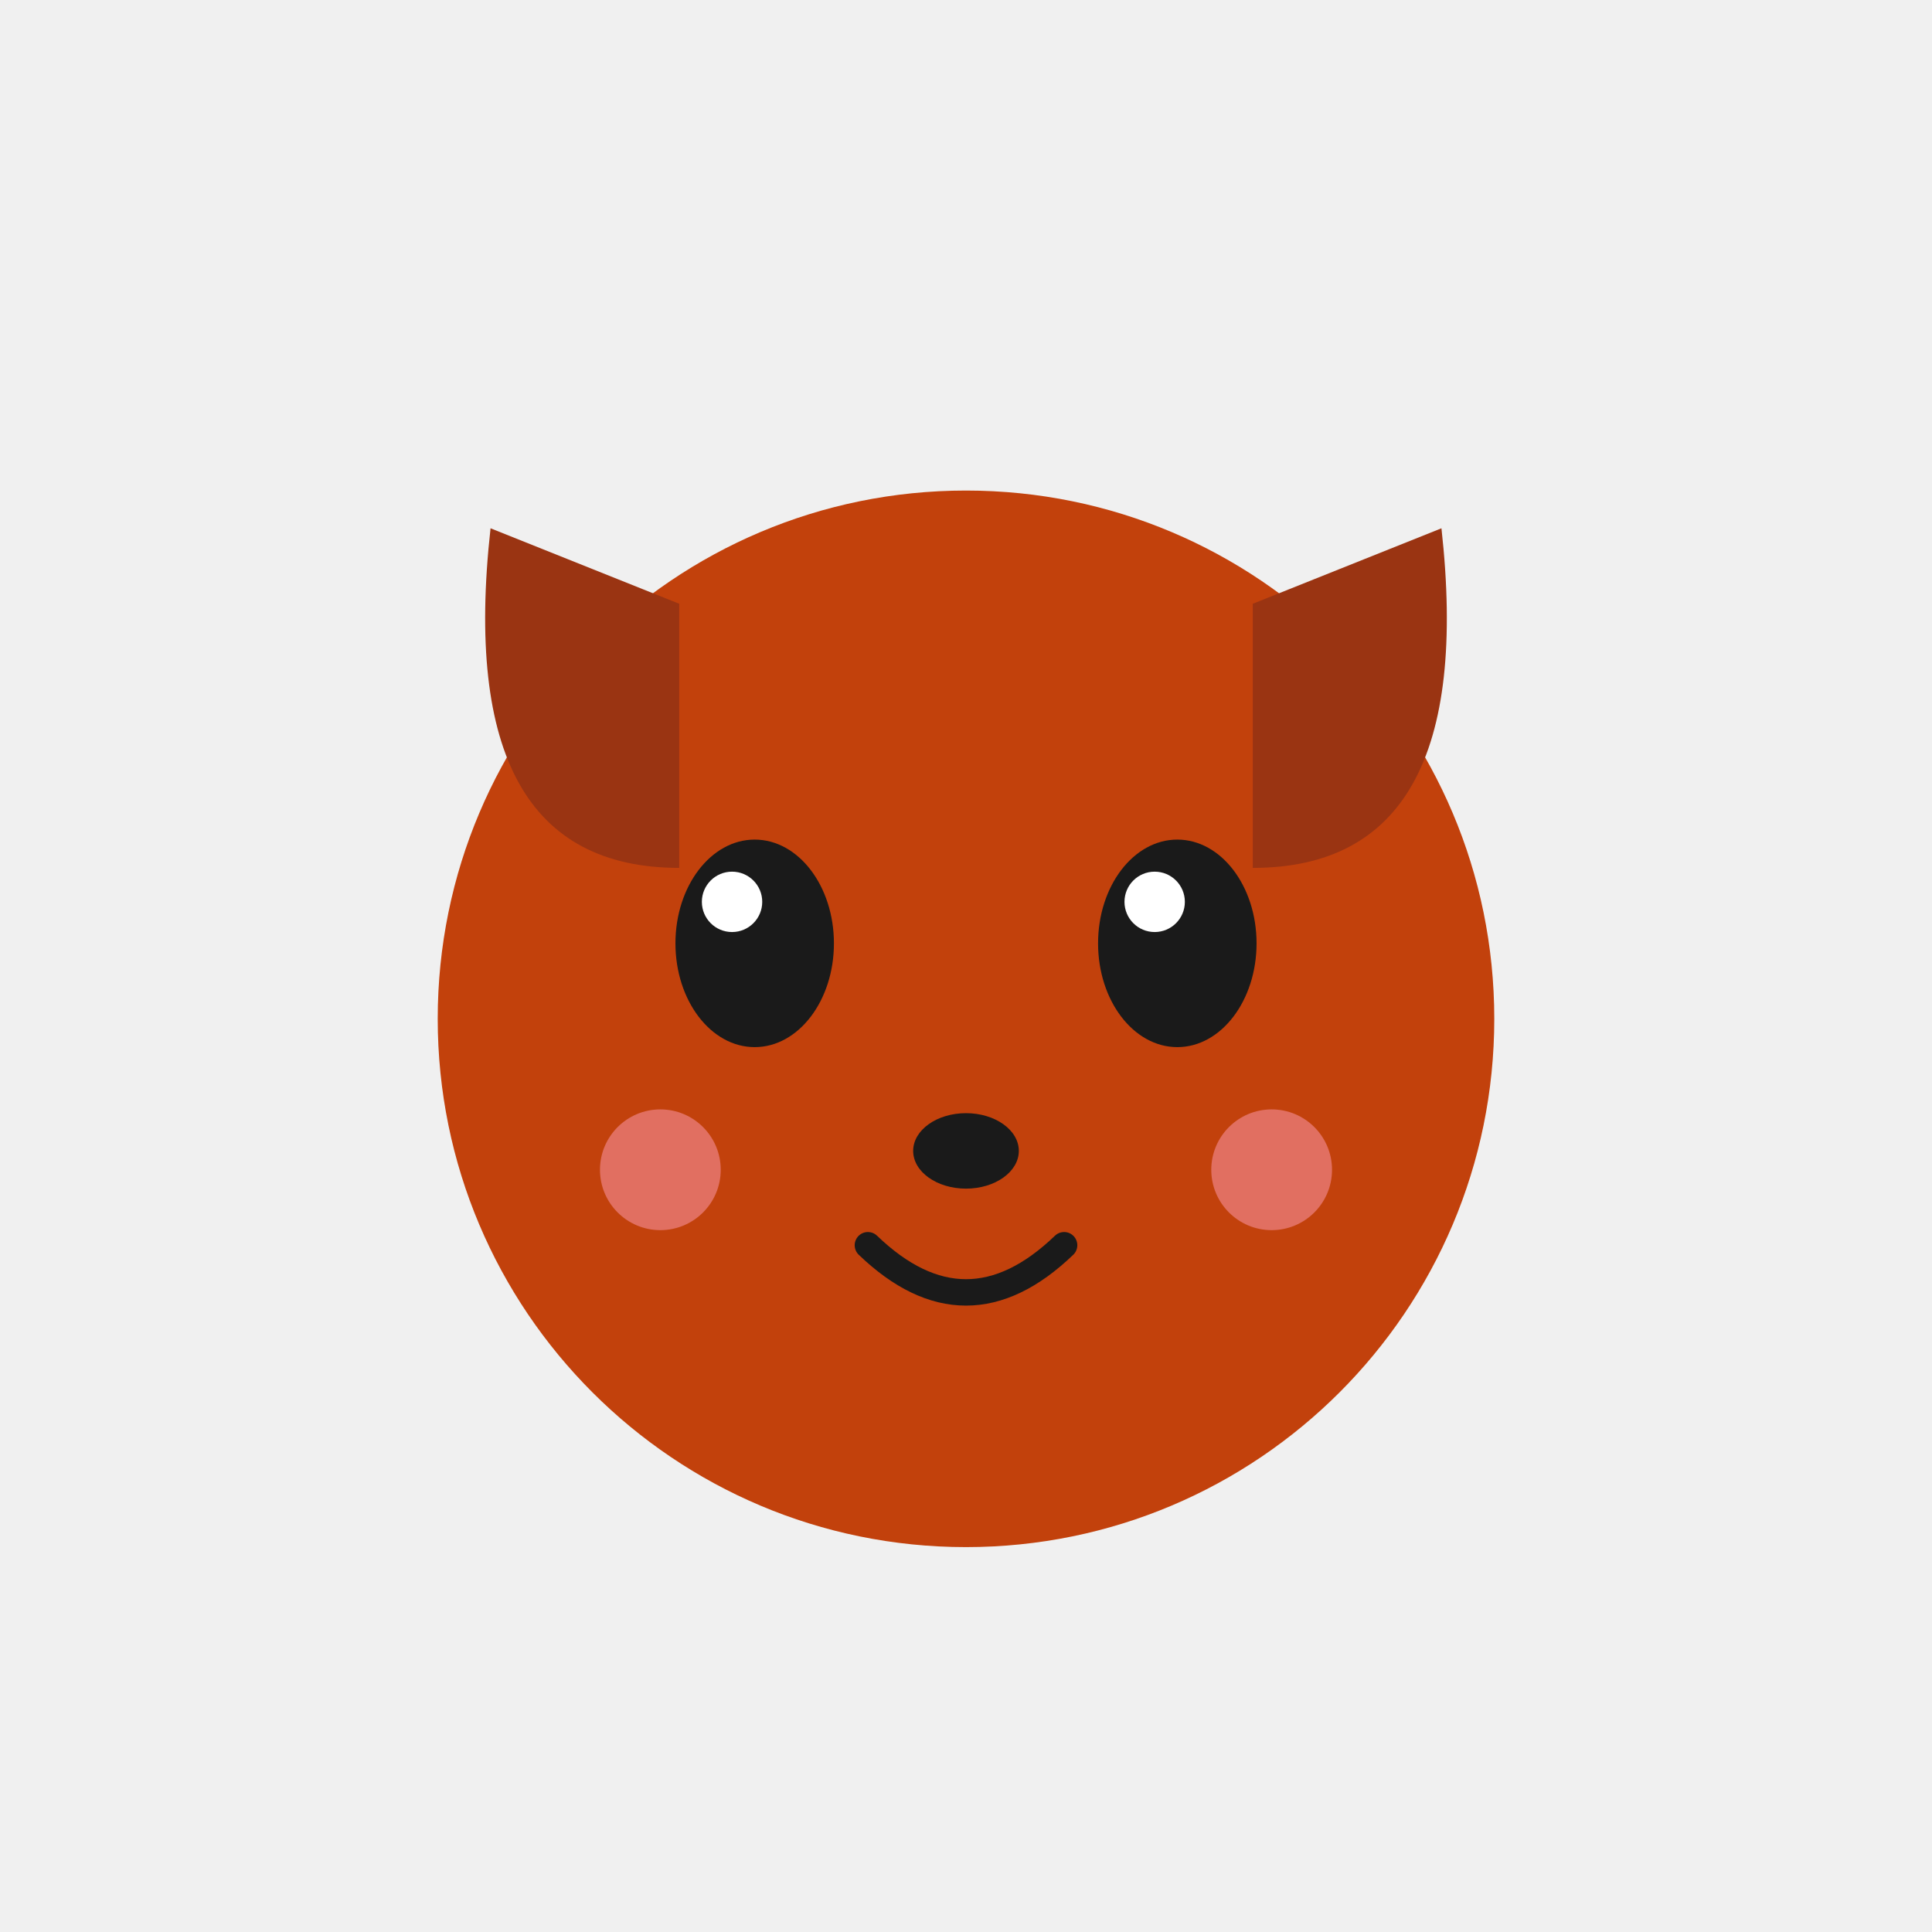
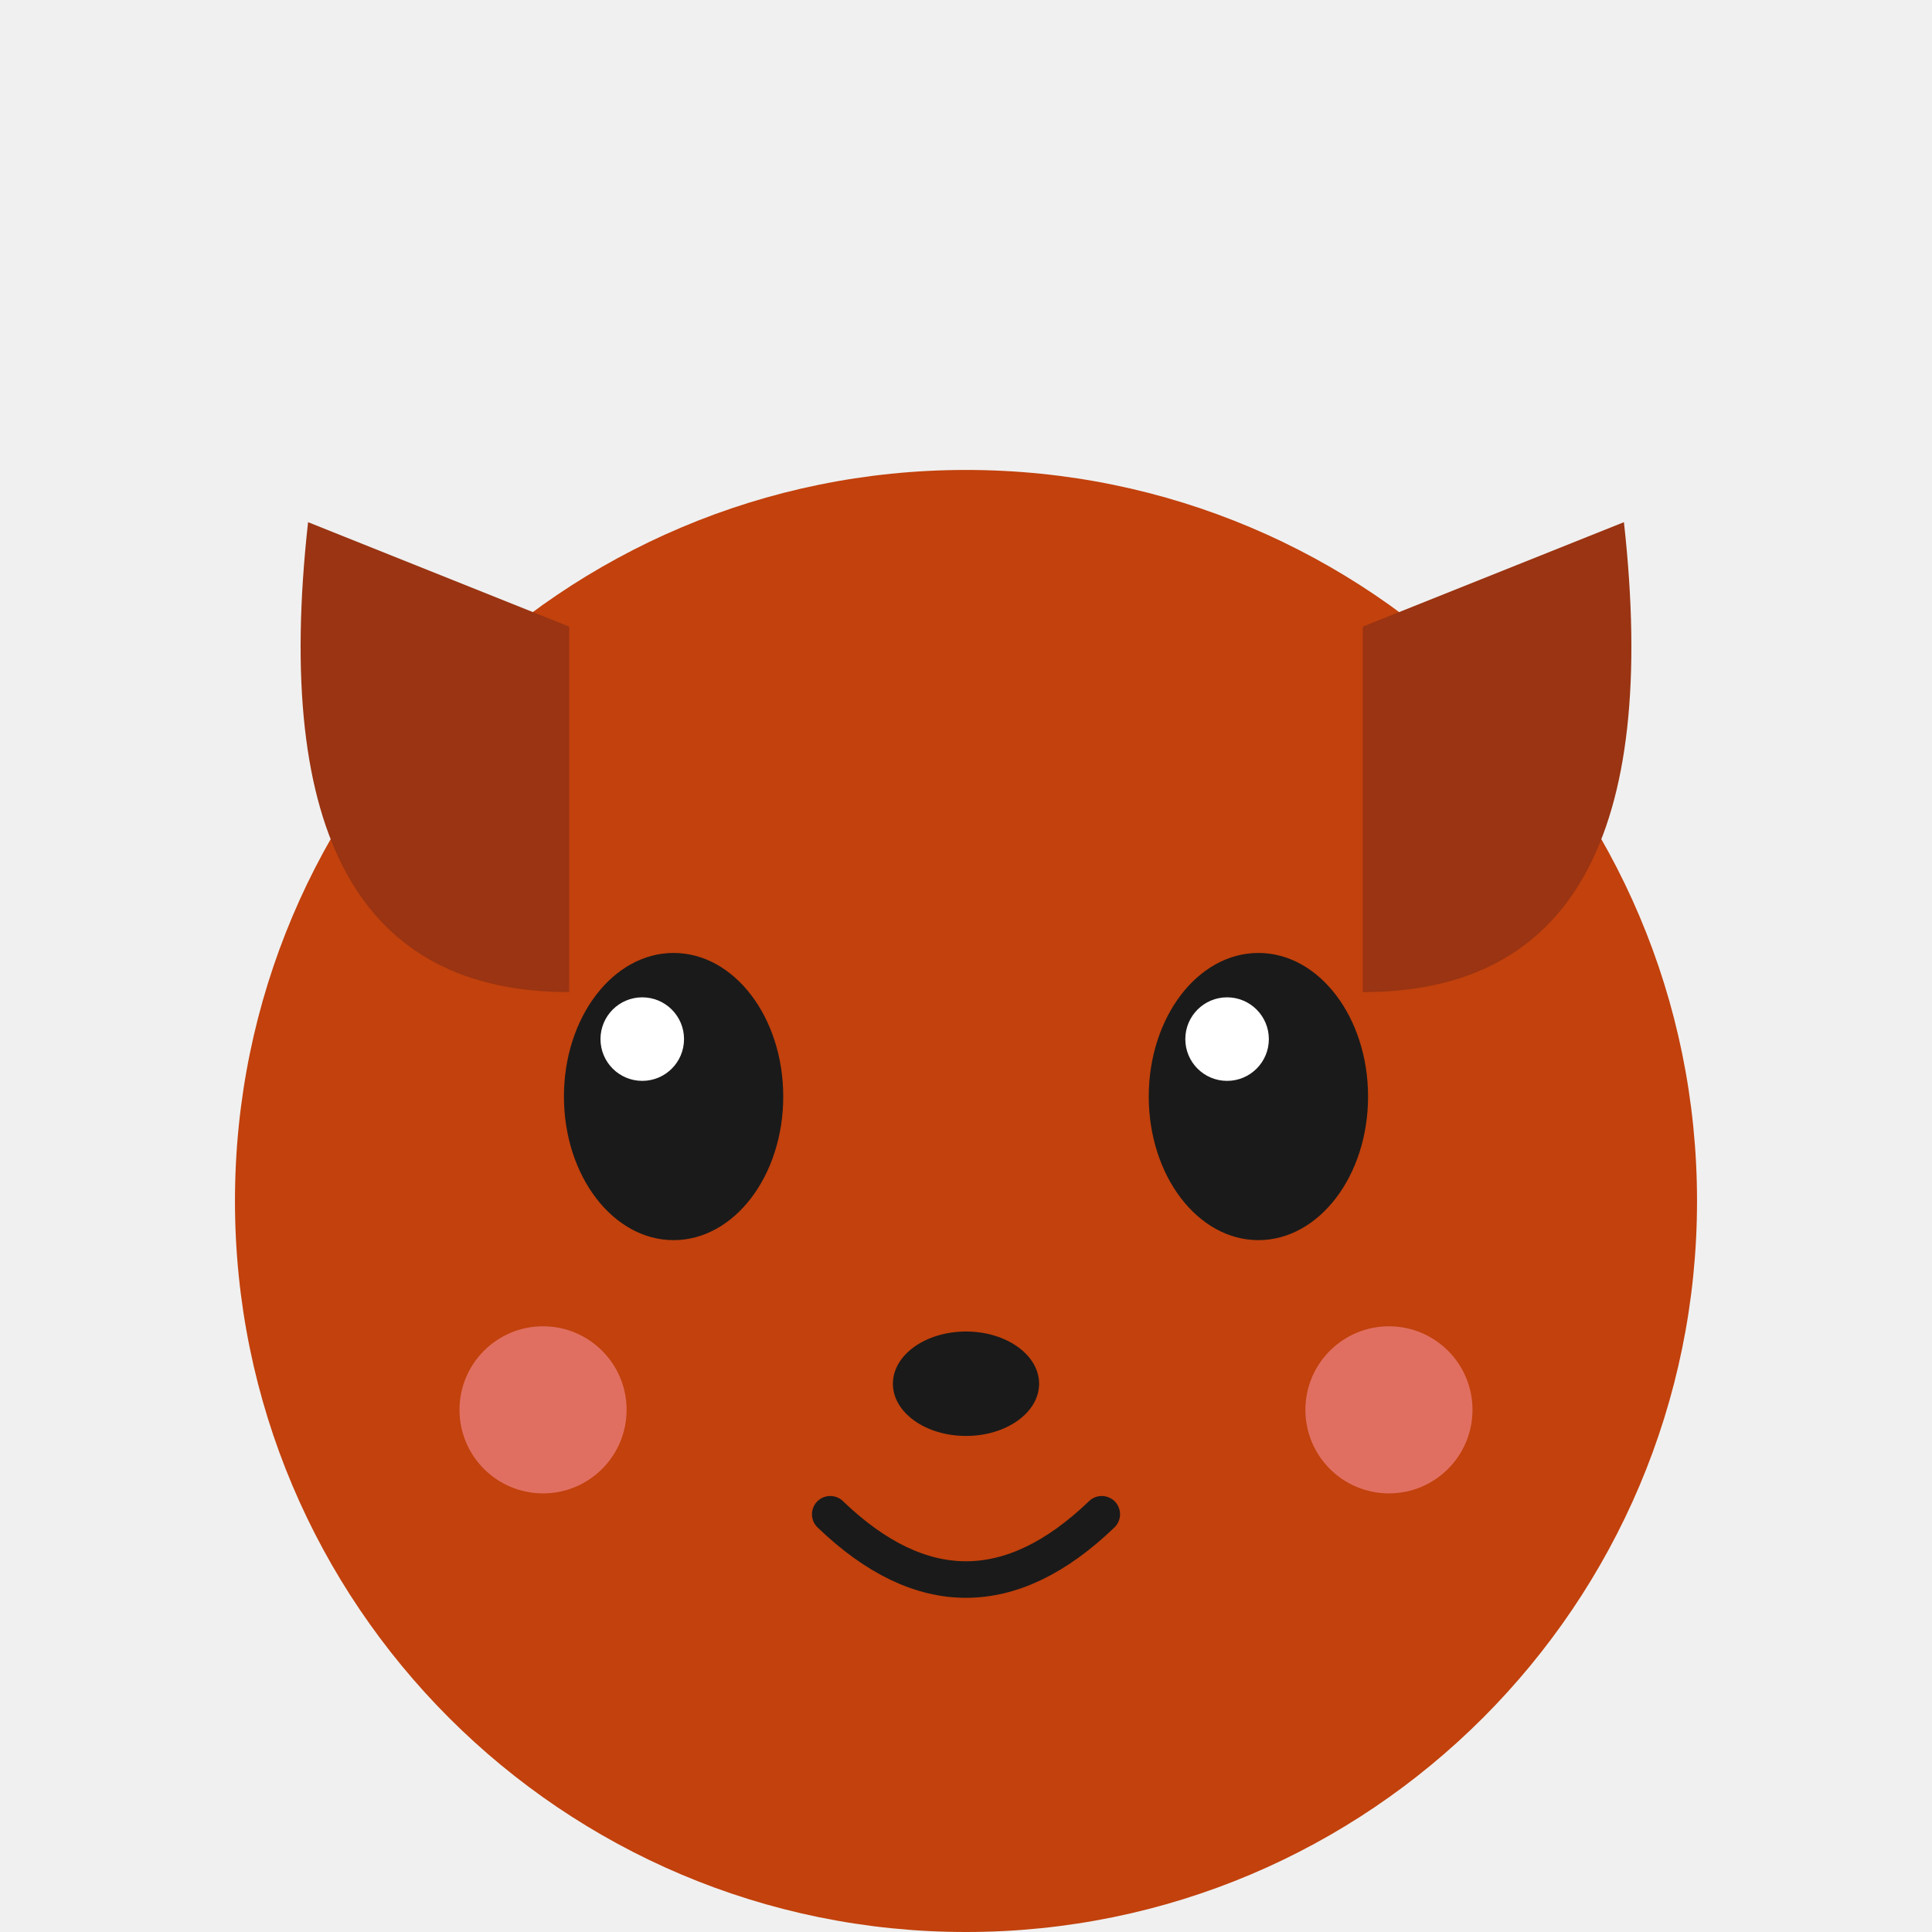
- <svg xmlns="http://www.w3.org/2000/svg" viewBox="0 0 1024 1024" width="1024" height="1024">
+ <svg xmlns="http://www.w3.org/2000/svg" viewBox="142 80 740 740" width="1024" height="1024">
  <g>
    <circle cx="512" cy="540" r="280" fill="#c2410c" />
    <path d="M 260 280 Q 240 460 360 460 L 360 320 Z" fill="#9a3412" />
    <path d="M 764 280 Q 784 460 664 460 L 664 320 Z" fill="#9a3412" />
    <ellipse cx="400" cy="500" rx="42" ry="55" fill="#1a1a1a" />
    <ellipse cx="624" cy="500" rx="42" ry="55" fill="#1a1a1a" />
    <circle cx="388" cy="478" r="16" fill="#ffffff" />
    <circle cx="612" cy="478" r="16" fill="#ffffff" />
    <ellipse cx="512" cy="610" rx="28" ry="20" fill="#1a1a1a" />
    <path d="M 460 660 Q 512 710 564 660" stroke="#1a1a1a" stroke-width="14" fill="none" stroke-linecap="round" />
    <circle cx="350" cy="620" r="32" fill="#ff9eb5" opacity="0.5" />
    <circle cx="674" cy="620" r="32" fill="#ff9eb5" opacity="0.5" />
  </g>
</svg>
